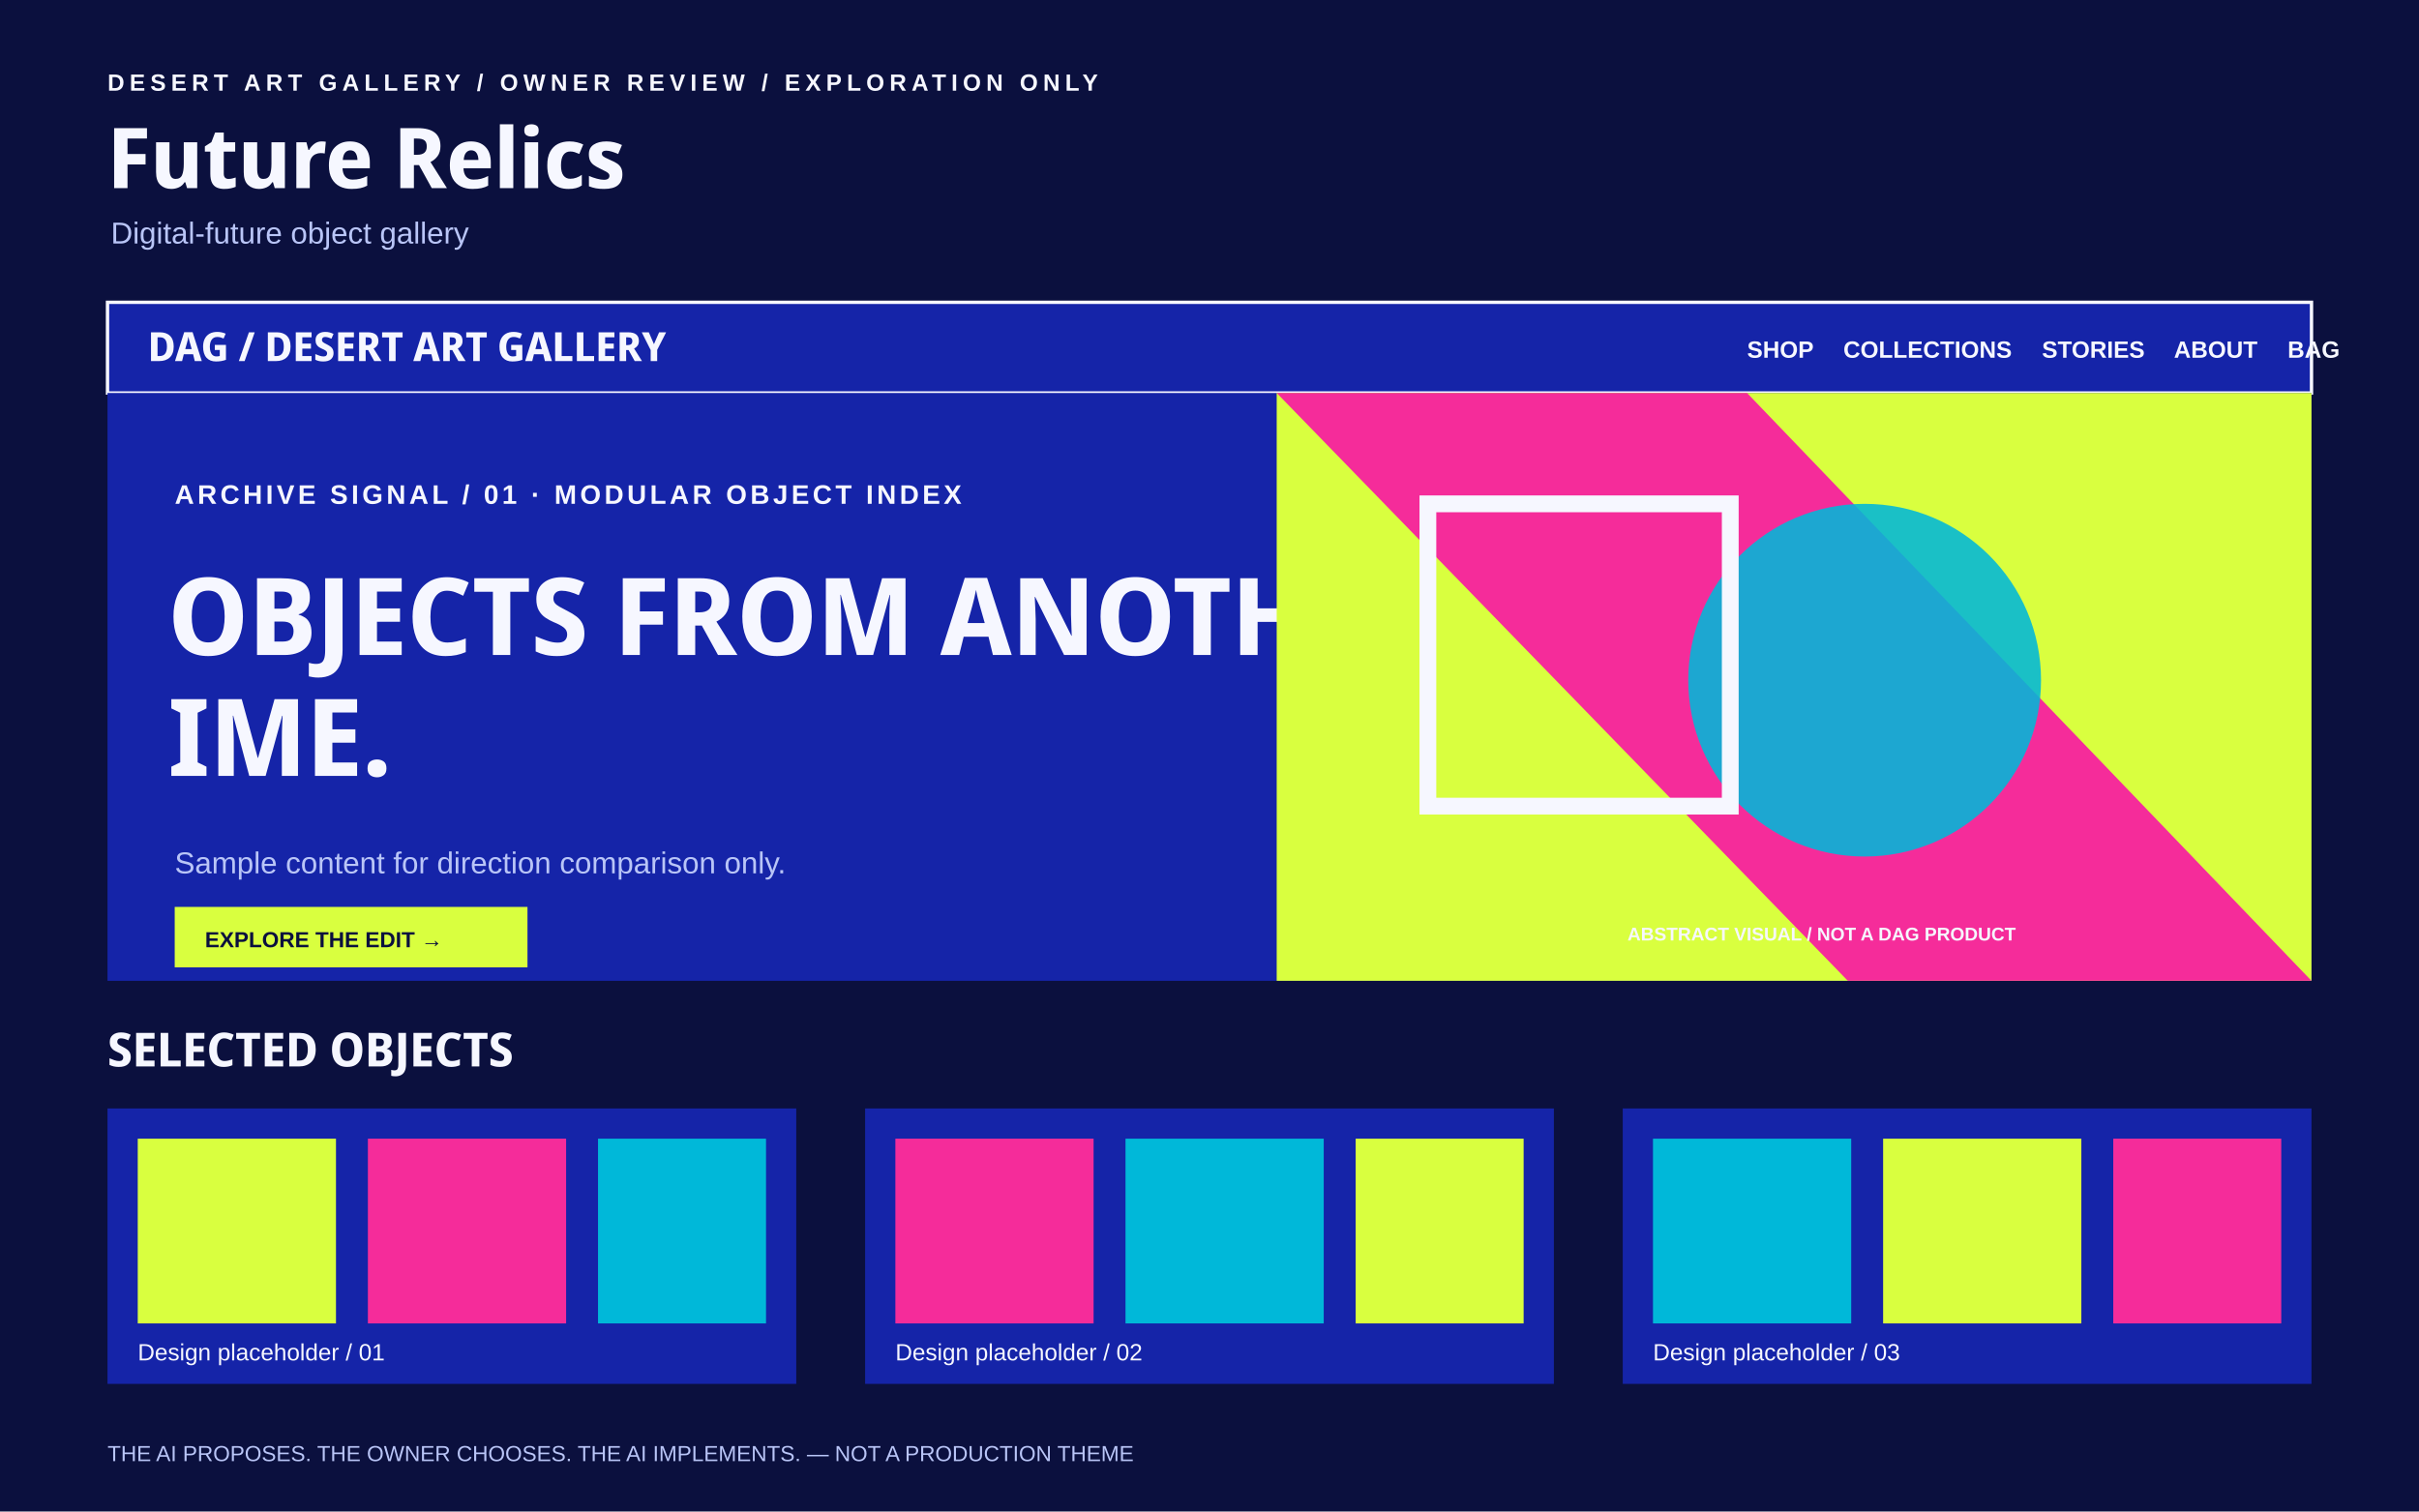
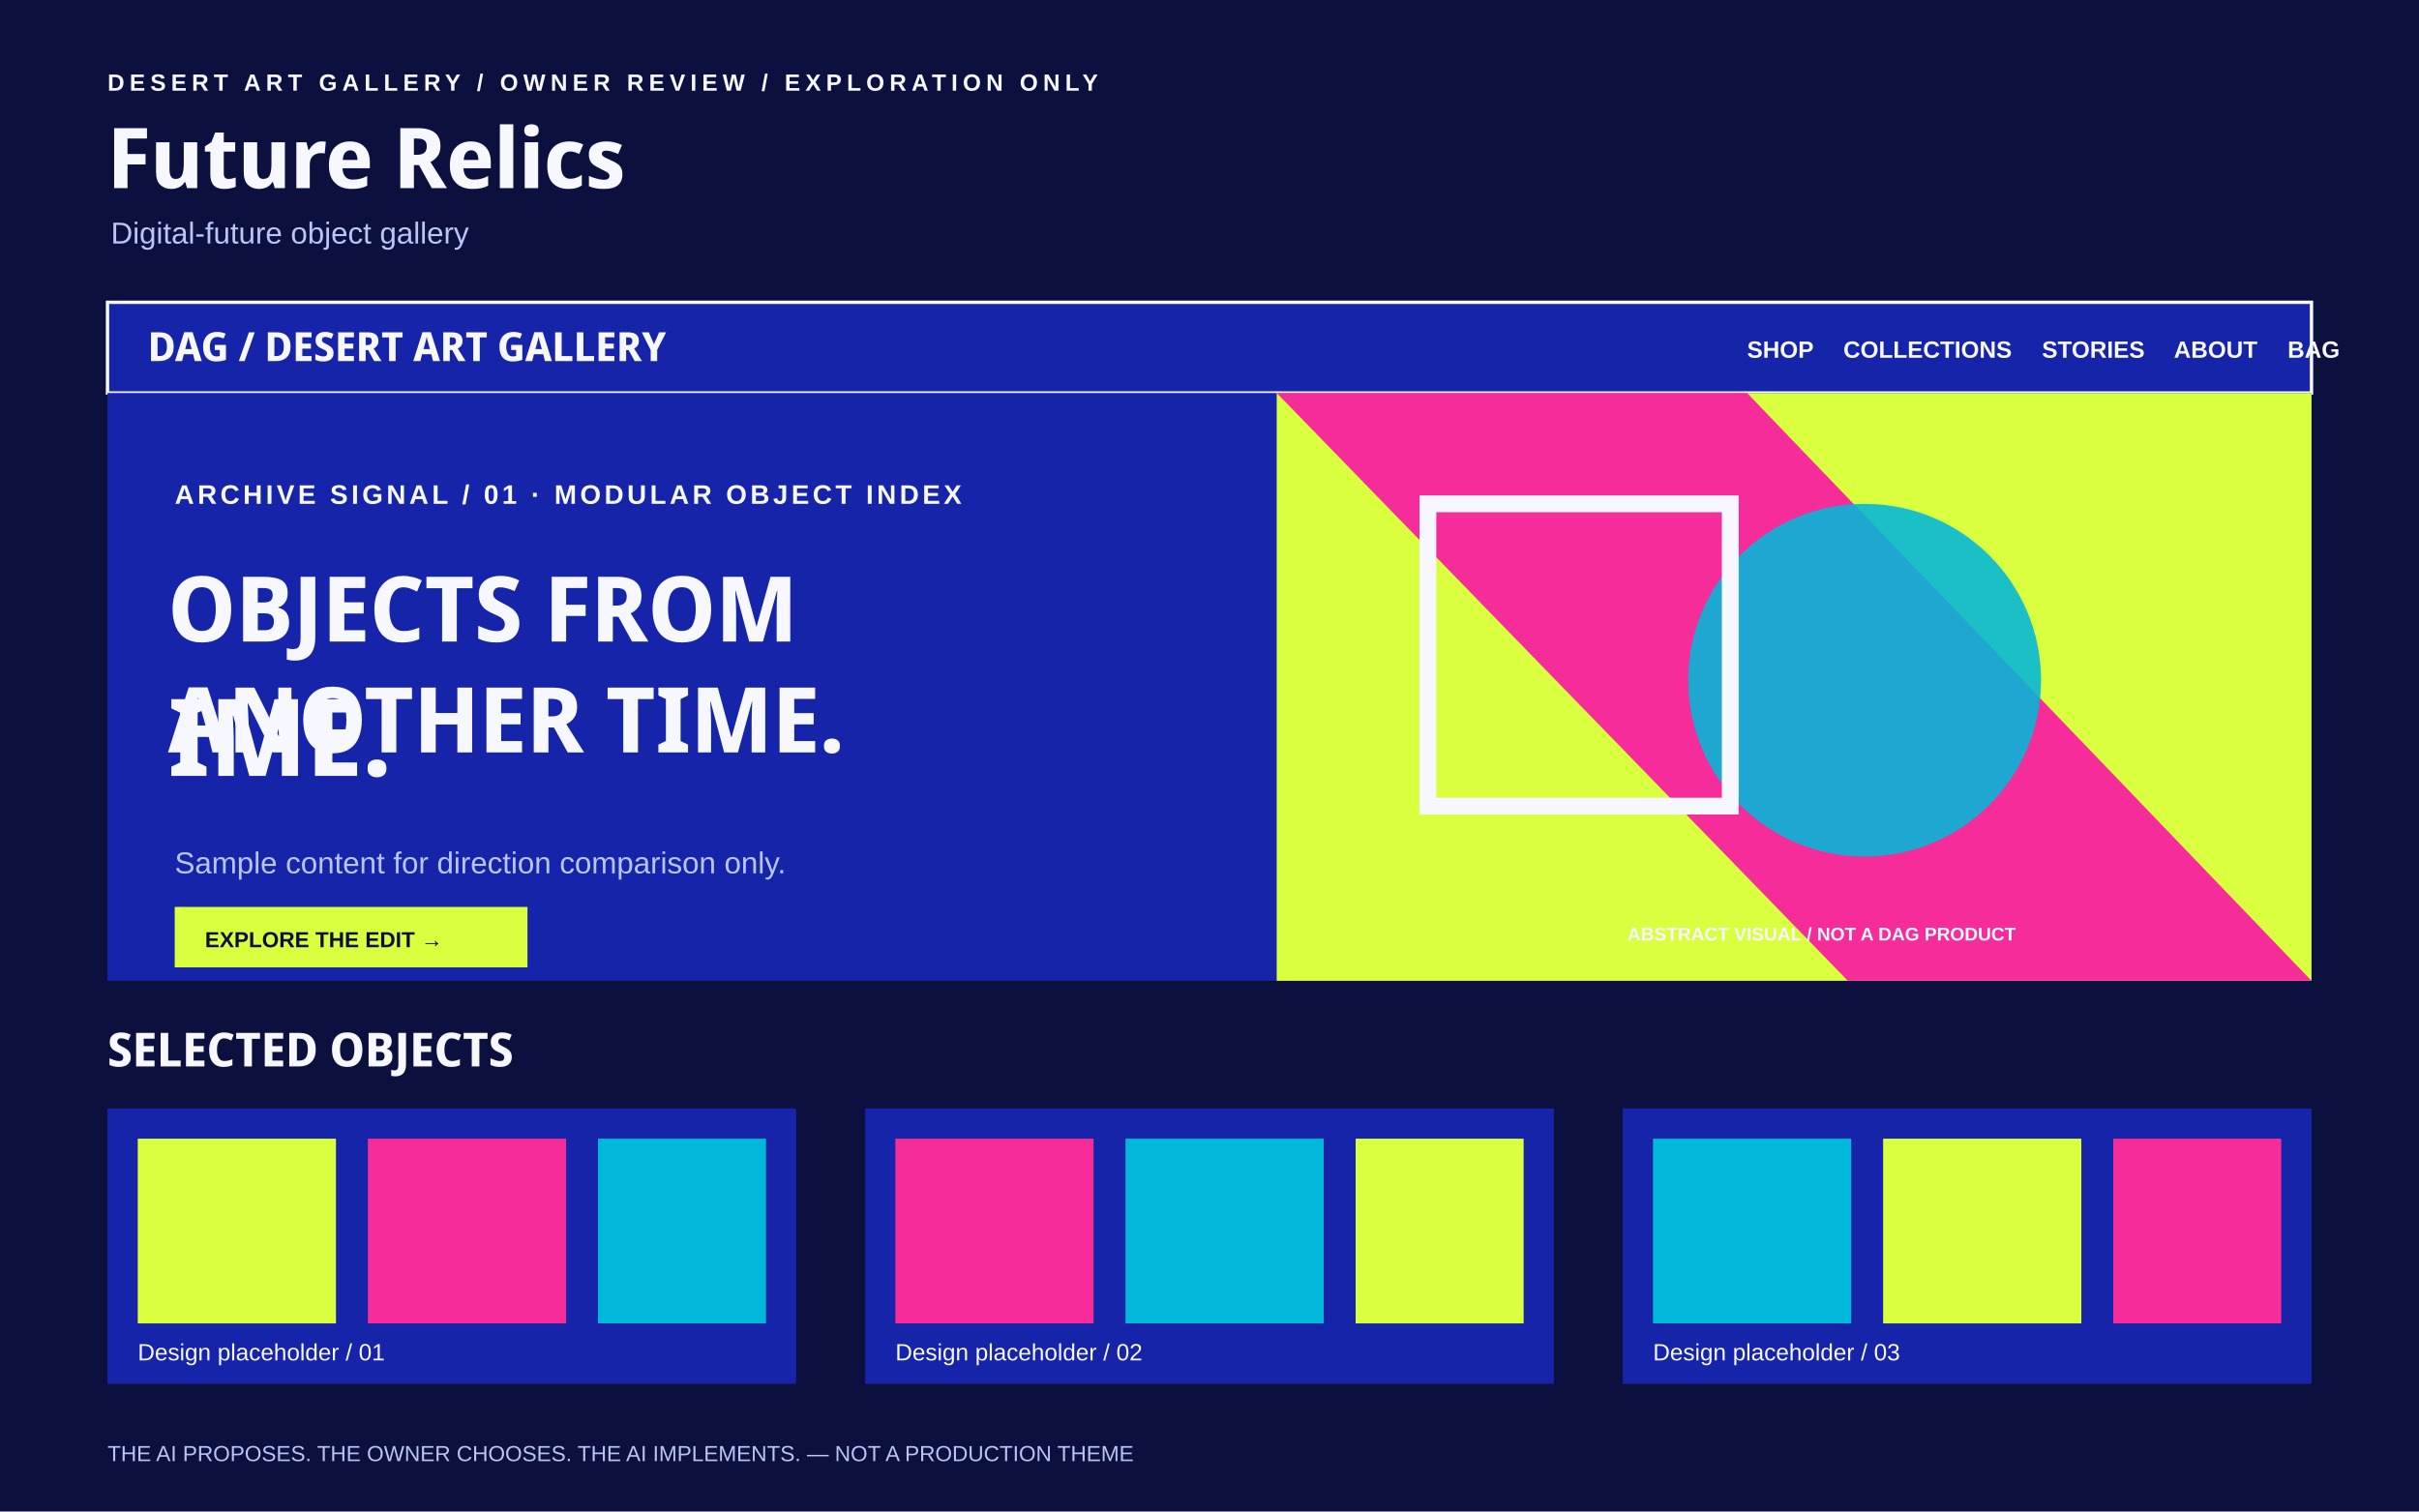
<svg xmlns="http://www.w3.org/2000/svg" width="1440" height="900" viewBox="0 0 1440 900" role="img" aria-labelledby="title desc">
  <rect width="1440" height="900" fill="#0B103E" />
  <text x="64" y="54" font-family="Arial,sans-serif" font-size="14" font-weight="700" letter-spacing="3" fill="#F6F7FF">DESERT ART GALLERY / OWNER REVIEW / EXPLORATION ONLY</text>
  <text x="64" y="112" font-family="Noto Sans Display,Arial,sans-serif" font-size="50" font-weight="700" fill="#F6F7FF">Future Relics</text>
  <text x="66" y="145" font-family="PT Mono,Arial,sans-serif" font-size="18" fill="#B9C5F7">Digital-future object gallery</text>
  <rect x="64" y="180" width="1312" height="54" fill="#1524A8" stroke="#F6F7FF" stroke-width="2" />
  <text x="88" y="215" font-family="Noto Sans Display,Arial,sans-serif" font-size="24" font-weight="700" fill="#F6F7FF">DAG / DESERT ART GALLERY</text>
  <text x="1040" y="213" font-family="PT Mono,Arial,sans-serif" font-size="14" font-weight="700" fill="#F6F7FF">SHOP　 COLLECTIONS　 STORIES　 ABOUT　 BAG</text>
  <rect x="64" y="234" width="1312" height="350" fill="#1524A8" />
  <text x="104" y="300" font-family="PT Mono,Arial,sans-serif" font-size="16" font-weight="700" letter-spacing="2" fill="#F6F7FF">ARCHIVE SIGNAL / 01 · MODULAR OBJECT INDEX</text>
-   <text x="100" y="390" font-family="Noto Sans Display,Arial,sans-serif" font-size="64" font-weight="800" fill="#F6F7FF">OBJECTS FROM ANOTHER T</text>
+   <text x="100" y="382" font-family="Noto Sans Display,Arial,sans-serif" font-size="54" font-weight="800" fill="#F6F7FF">
+     <tspan x="100" dy="0">OBJECTS FROM</tspan>
+     <tspan x="100" dy="66">ANOTHER TIME.</tspan>
+   </text>
  <text x="100" y="462" font-family="Noto Sans Display,Arial,sans-serif" font-size="64" font-weight="800" fill="#F6F7FF">IME.</text>
  <text x="104" y="520" font-family="PT Mono,Arial,sans-serif" font-size="18" fill="#B9C5F7">Sample content for direction comparison only.</text>
  <rect x="104" y="540" width="210" height="36" fill="#D9FF3F" />
  <text x="122" y="564" font-family="PT Mono,Arial,sans-serif" font-size="13" font-weight="700" fill="#0B103E">EXPLORE THE EDIT →</text>
  <rect x="760" y="234" width="616" height="350" fill="#D9FF3F" />
  <path d="M760 234 L1040 234 L1376 584 L1100 584 Z" fill="#F52C9A" />
  <circle cx="1110" cy="405" r="105" fill="#00B8D9" opacity=".88" />
  <rect x="850" y="300" width="180" height="180" fill="none" stroke="#F6F7FF" stroke-width="10" />
  <text x="1200" y="560" font-family="Arial,sans-serif" font-size="11" font-weight="700" text-anchor="end" fill="#F6F7FF">ABSTRACT VISUAL / NOT A DAG PRODUCT</text>
  <text x="64" y="635" font-family="Noto Sans Display,Arial,sans-serif" font-size="28" font-weight="700" fill="#F6F7FF">SELECTED OBJECTS</text>
  <g transform="translate(64 660)">
    <rect width="410" height="164" fill="#1524A8" />
    <rect x="18" y="18" width="118" height="110" fill="#D9FF3F" />
    <rect x="155" y="18" width="118" height="110" fill="#F52C9A" />
    <rect x="292" y="18" width="100" height="110" fill="#00B8D9" />
    <text x="18" y="150" font-family="PT Mono,Arial,sans-serif" font-size="14" fill="#F6F7FF">Design placeholder / 01</text>
  </g>
  <g transform="translate(515 660)">
    <rect width="410" height="164" fill="#1524A8" />
    <rect x="18" y="18" width="118" height="110" fill="#F52C9A" />
    <rect x="155" y="18" width="118" height="110" fill="#00B8D9" />
    <rect x="292" y="18" width="100" height="110" fill="#D9FF3F" />
    <text x="18" y="150" font-family="PT Mono,Arial,sans-serif" font-size="14" fill="#F6F7FF">Design placeholder / 02</text>
  </g>
  <g transform="translate(966 660)">
    <rect width="410" height="164" fill="#1524A8" />
    <rect x="18" y="18" width="118" height="110" fill="#00B8D9" />
    <rect x="155" y="18" width="118" height="110" fill="#D9FF3F" />
    <rect x="292" y="18" width="100" height="110" fill="#F52C9A" />
    <text x="18" y="150" font-family="PT Mono,Arial,sans-serif" font-size="14" fill="#F6F7FF">Design placeholder / 03</text>
  </g>
  <text x="64" y="870" font-family="Arial,sans-serif" font-size="13" fill="#B9C5F7">THE AI PROPOSES. THE OWNER CHOOSES. THE AI IMPLEMENTS. — NOT A PRODUCTION THEME</text>
</svg>
